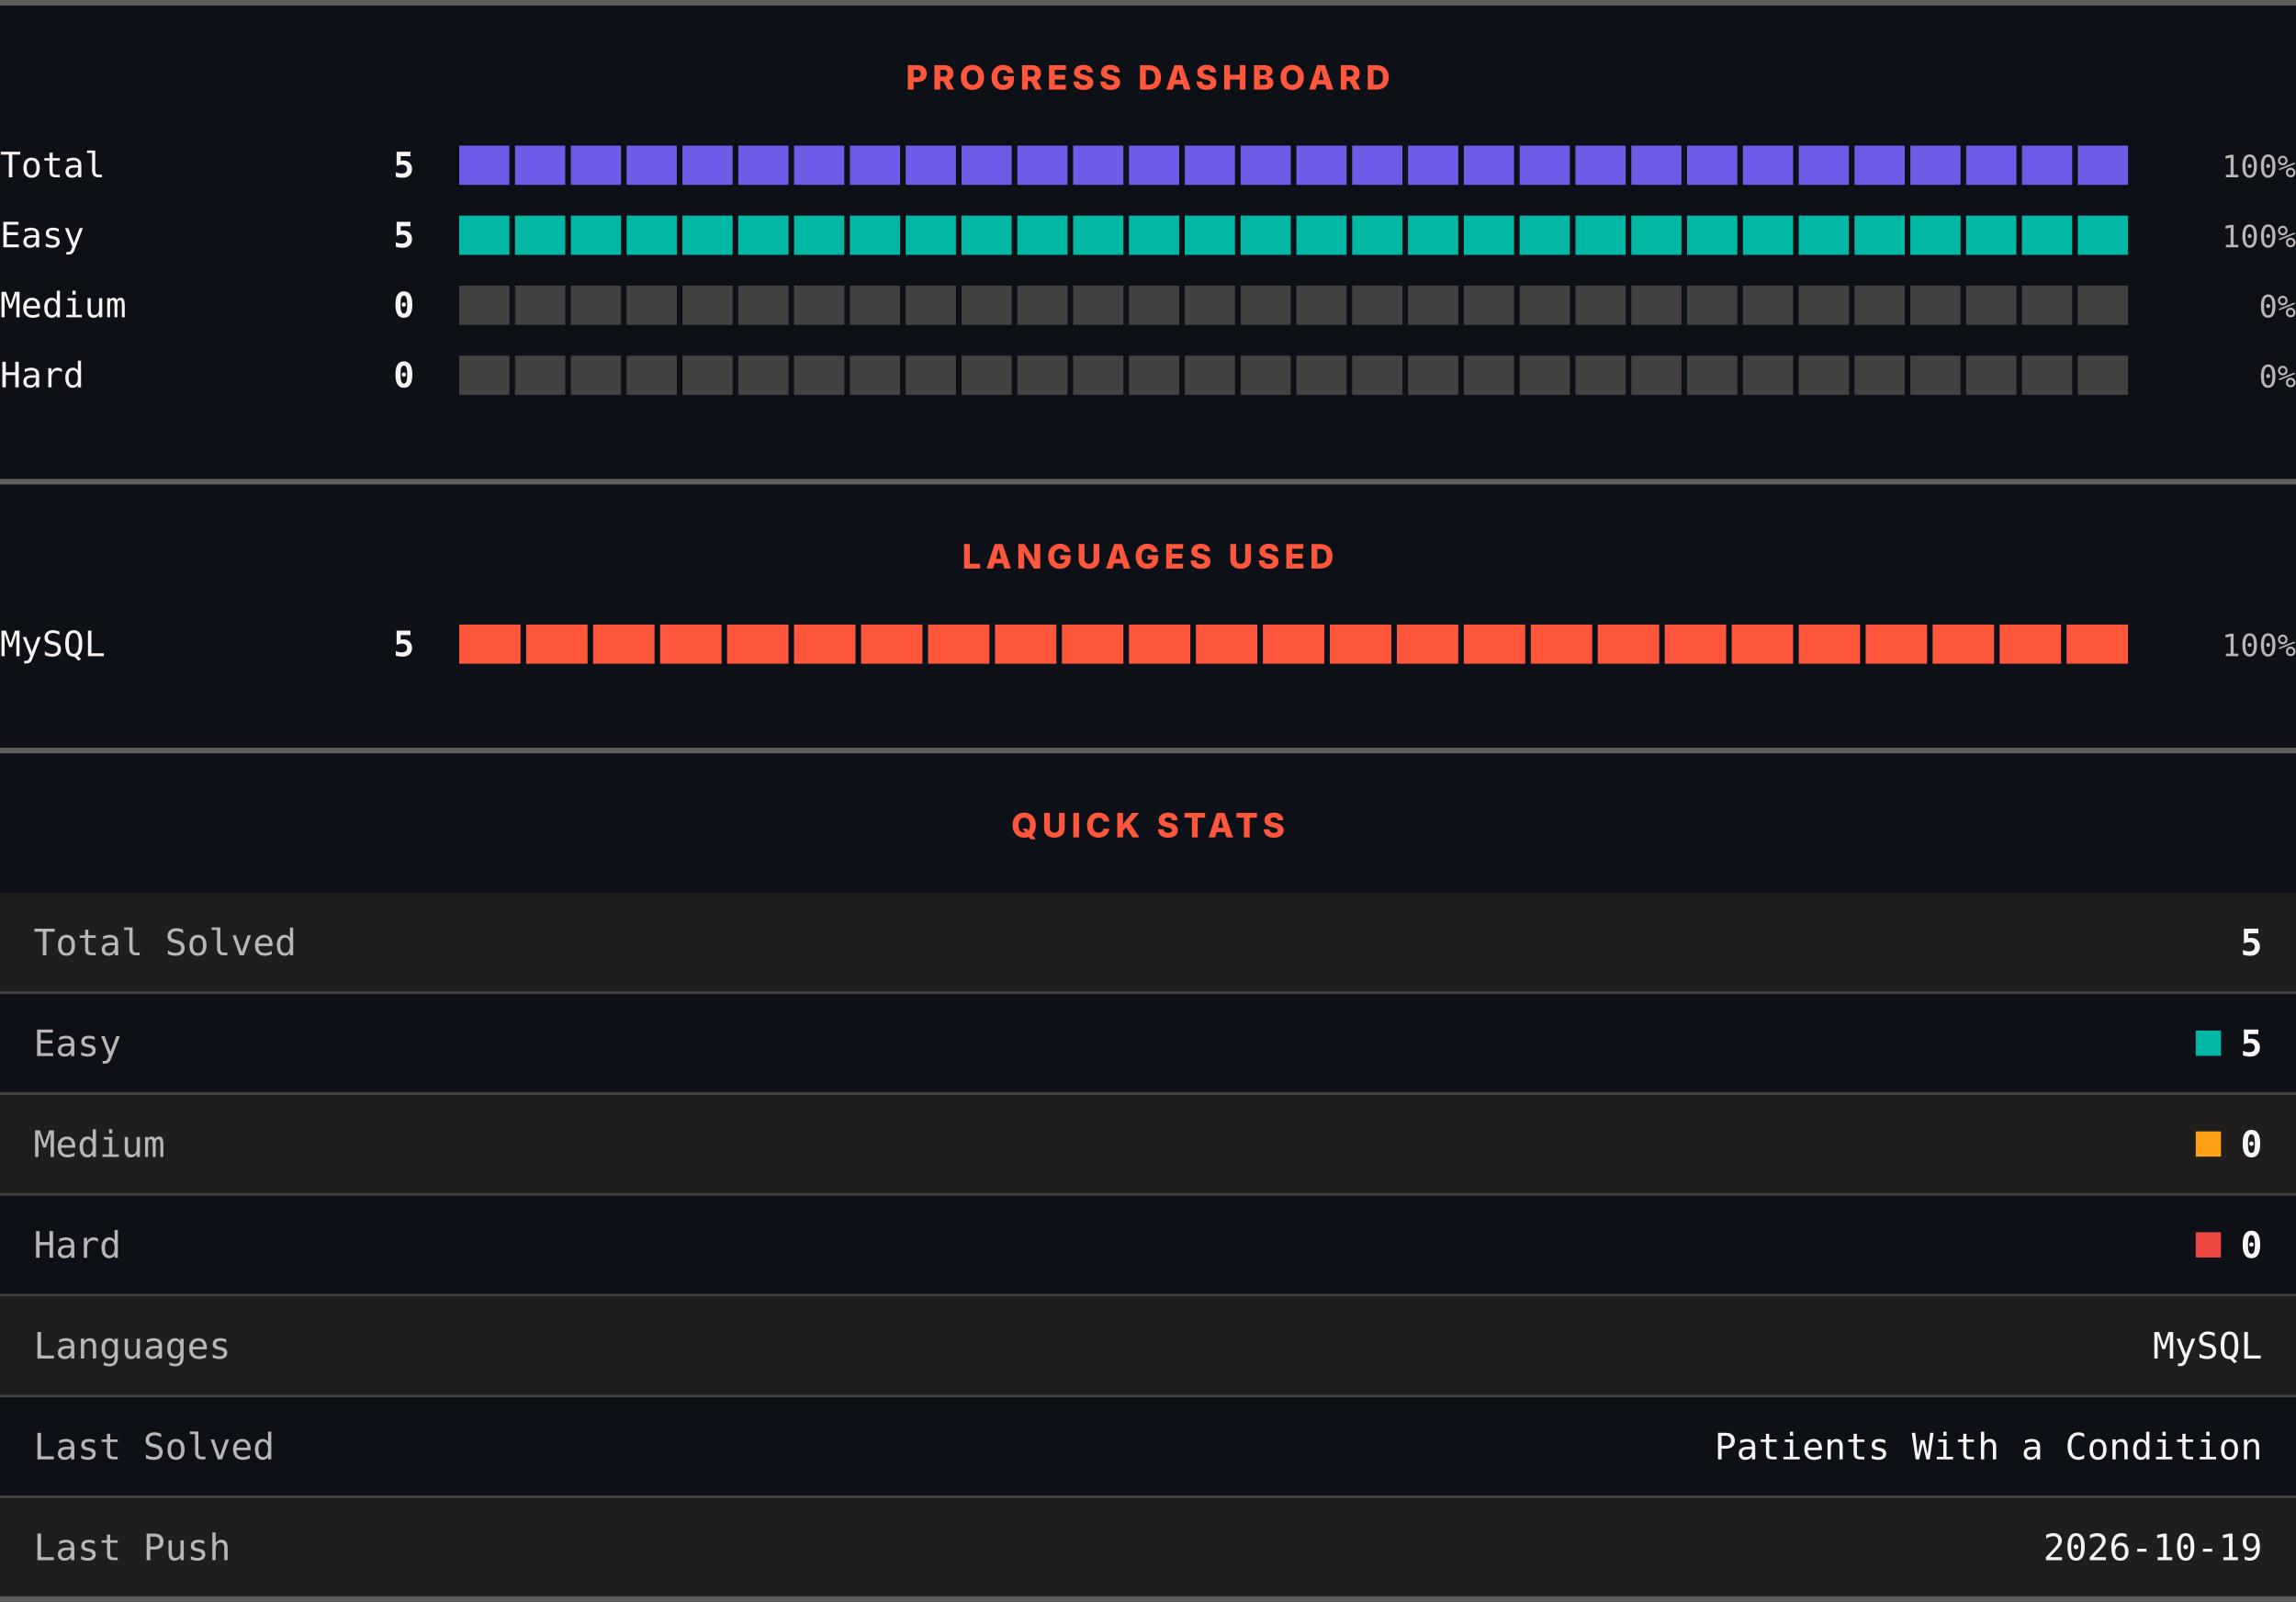
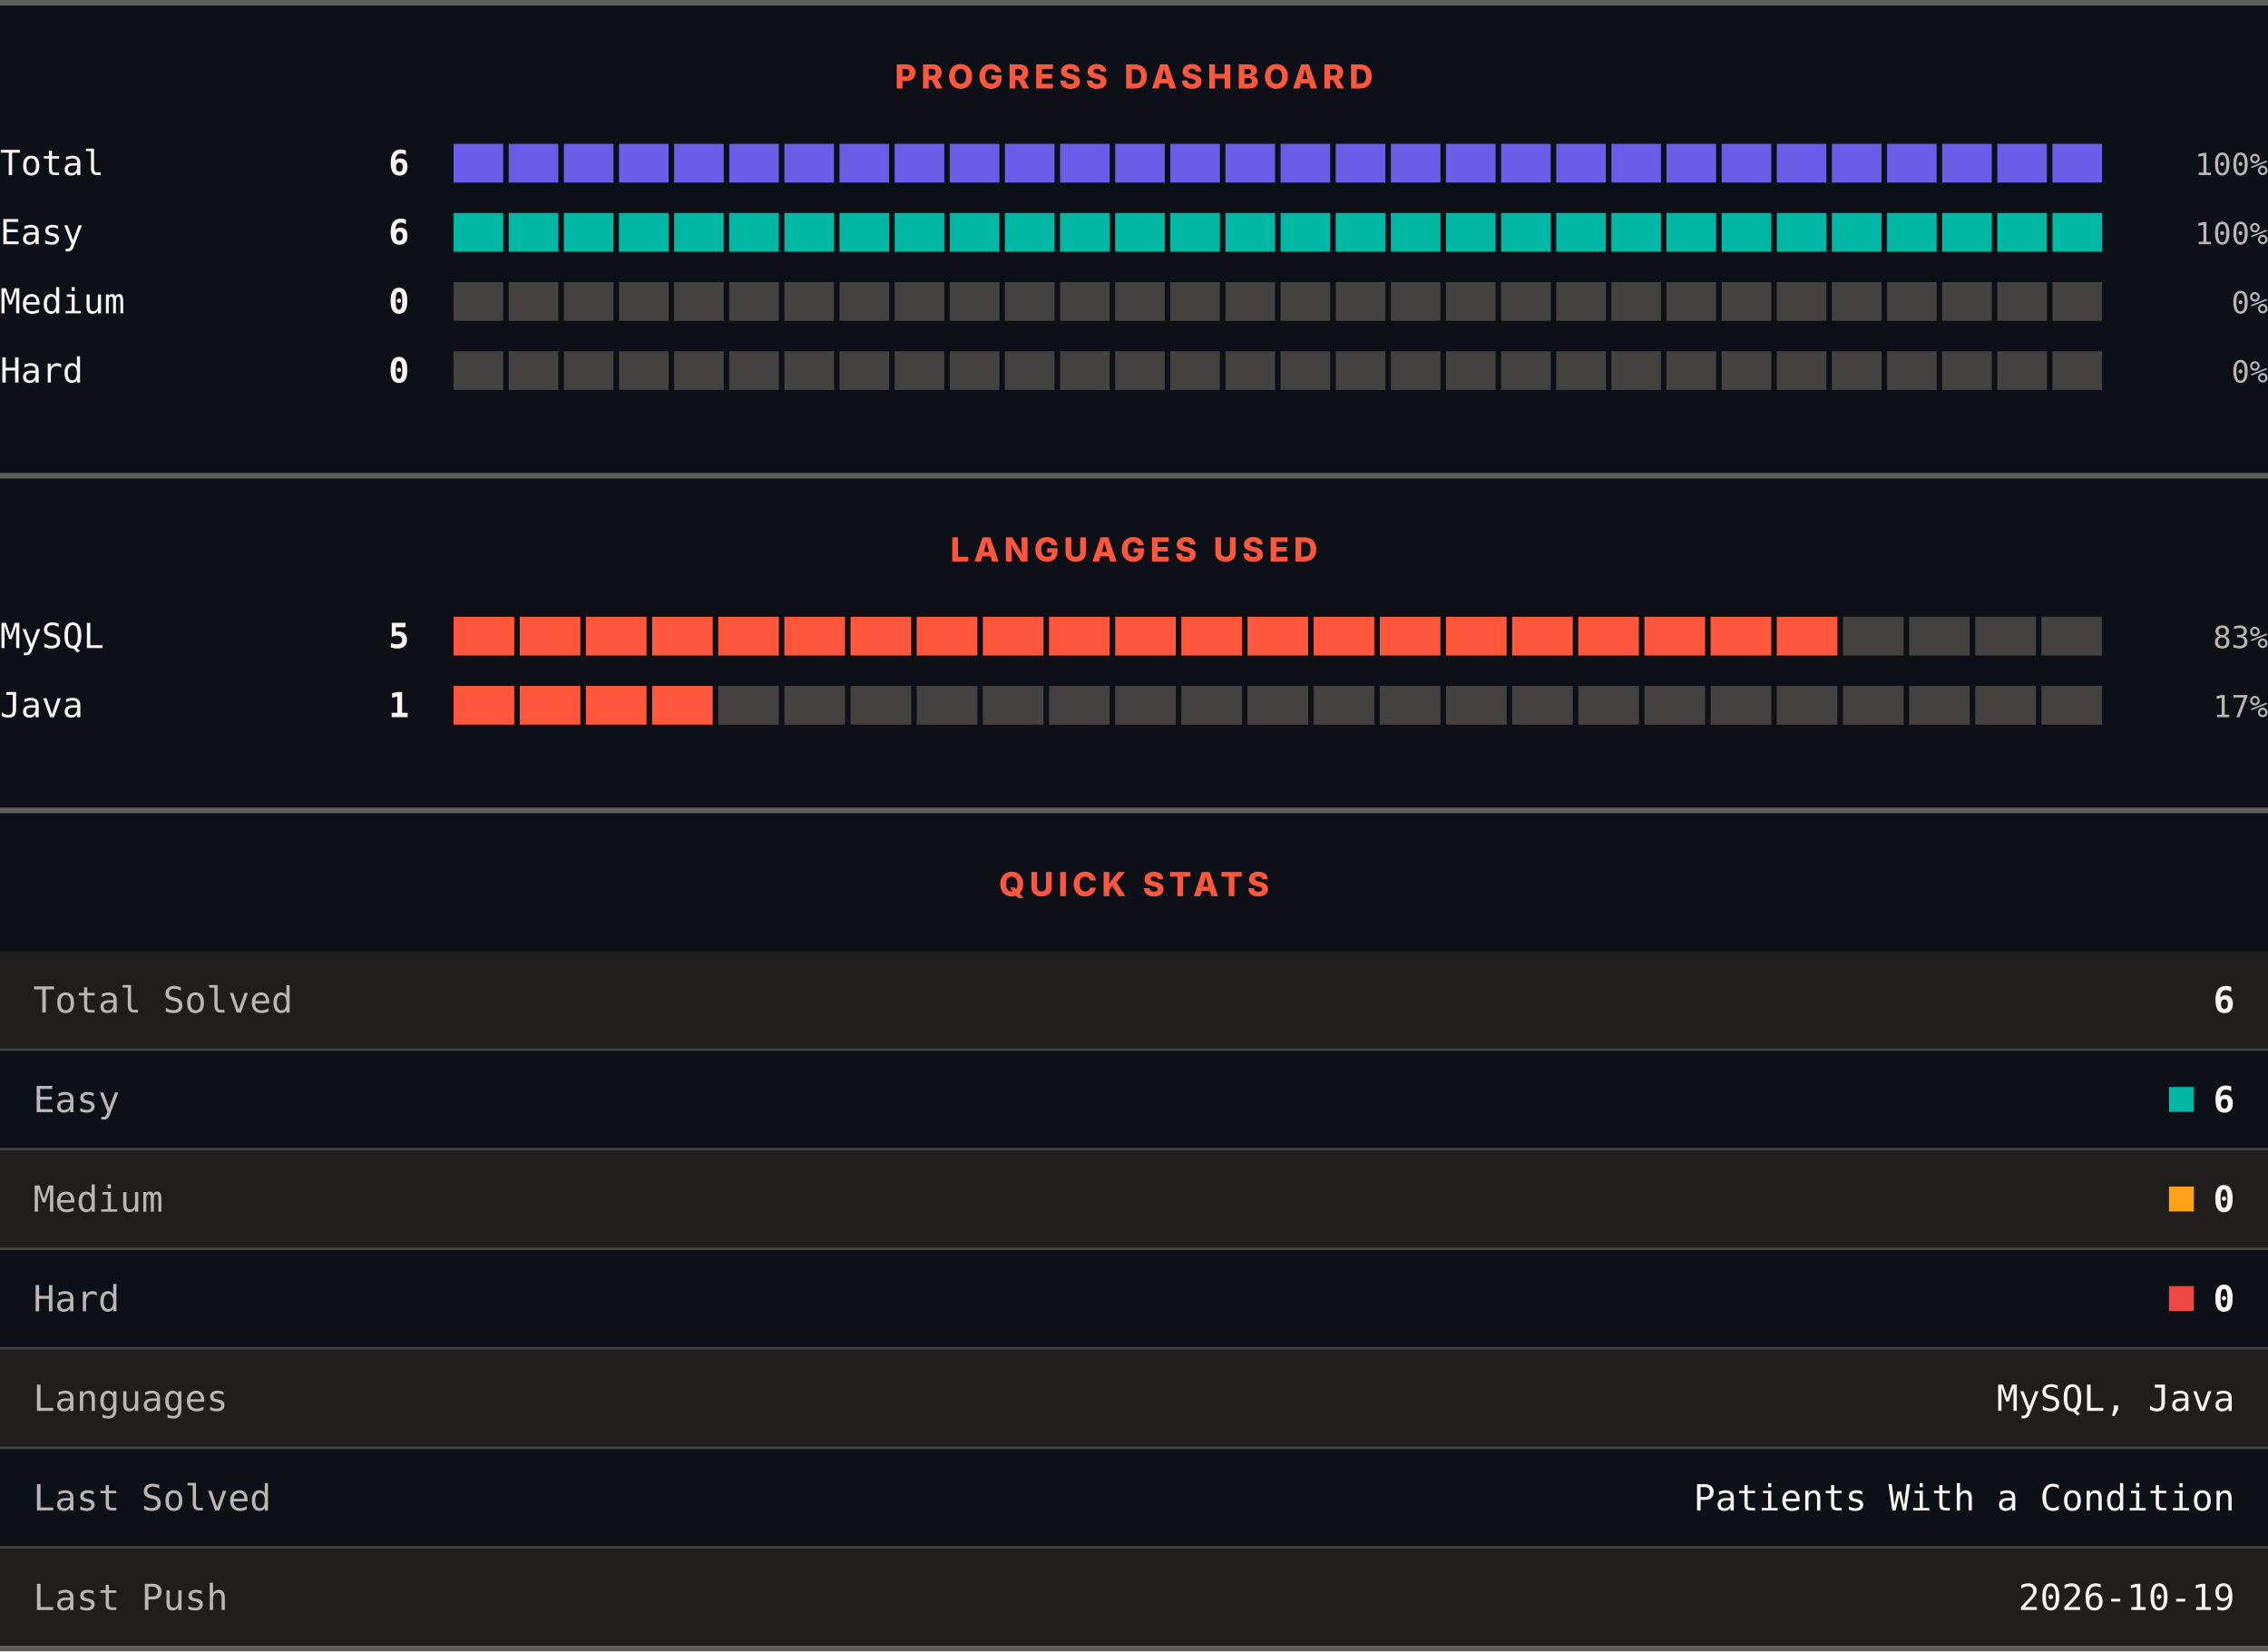
- <svg xmlns="http://www.w3.org/2000/svg" width="820" height="572" viewBox="0 0 820 572" role="img" aria-label="LeetCode progress, languages and quick stats">
-   <rect width="820" height="572" fill="#0d1117" />
+ <svg xmlns="http://www.w3.org/2000/svg" width="820" height="597" viewBox="0 0 820 597" role="img" aria-label="LeetCode progress, languages and quick stats">
+   <rect width="820" height="597" fill="#0d1117" />
  <rect x="0" y="0" width="820" height="2" fill="#605d5d" />
  <text x="410" y="32" text-anchor="middle" font-family="Archivo, system-ui, -apple-system, Segoe UI, sans-serif" font-size="12" font-weight="800" letter-spacing="1.68" fill="#ff563c">PROGRESS DASHBOARD</text>
  <text x="0" y="63.3" font-family="ui-monospace, SFMono-Regular, Menlo, Consolas, monospace" font-size="12.5" fill="#f8f4f4">Total</text>
-   <text x="148" y="63.3" text-anchor="end" font-family="ui-monospace, SFMono-Regular, Menlo, Consolas, monospace" font-size="12.5" font-weight="700" fill="#f8f4f4">5</text>
+   <text x="148" y="63.3" text-anchor="end" font-family="ui-monospace, SFMono-Regular, Menlo, Consolas, monospace" font-size="12.5" font-weight="700" fill="#f8f4f4">6</text>
  <rect x="164.00" y="52" width="17.93" height="14" fill="#6c5ce7" />
  <rect x="183.93" y="52" width="17.93" height="14" fill="#6c5ce7" />
  <rect x="203.87" y="52" width="17.93" height="14" fill="#6c5ce7" />
  <rect x="223.80" y="52" width="17.93" height="14" fill="#6c5ce7" />
  <rect x="243.73" y="52" width="17.93" height="14" fill="#6c5ce7" />
  <rect x="263.67" y="52" width="17.93" height="14" fill="#6c5ce7" />
  <rect x="283.60" y="52" width="17.93" height="14" fill="#6c5ce7" />
  <rect x="303.53" y="52" width="17.93" height="14" fill="#6c5ce7" />
  <rect x="323.47" y="52" width="17.93" height="14" fill="#6c5ce7" />
  <rect x="343.40" y="52" width="17.93" height="14" fill="#6c5ce7" />
  <rect x="363.33" y="52" width="17.93" height="14" fill="#6c5ce7" />
  <rect x="383.27" y="52" width="17.93" height="14" fill="#6c5ce7" />
  <rect x="403.20" y="52" width="17.93" height="14" fill="#6c5ce7" />
  <rect x="423.13" y="52" width="17.93" height="14" fill="#6c5ce7" />
  <rect x="443.07" y="52" width="17.93" height="14" fill="#6c5ce7" />
  <rect x="463.00" y="52" width="17.93" height="14" fill="#6c5ce7" />
  <rect x="482.93" y="52" width="17.93" height="14" fill="#6c5ce7" />
  <rect x="502.87" y="52" width="17.93" height="14" fill="#6c5ce7" />
  <rect x="522.80" y="52" width="17.93" height="14" fill="#6c5ce7" />
  <rect x="542.73" y="52" width="17.93" height="14" fill="#6c5ce7" />
  <rect x="562.67" y="52" width="17.93" height="14" fill="#6c5ce7" />
  <rect x="582.60" y="52" width="17.93" height="14" fill="#6c5ce7" />
  <rect x="602.53" y="52" width="17.93" height="14" fill="#6c5ce7" />
  <rect x="622.47" y="52" width="17.93" height="14" fill="#6c5ce7" />
  <rect x="642.40" y="52" width="17.93" height="14" fill="#6c5ce7" />
  <rect x="662.33" y="52" width="17.93" height="14" fill="#6c5ce7" />
  <rect x="682.27" y="52" width="17.93" height="14" fill="#6c5ce7" />
  <rect x="702.20" y="52" width="17.93" height="14" fill="#6c5ce7" />
  <rect x="722.13" y="52" width="17.93" height="14" fill="#6c5ce7" />
  <rect x="742.07" y="52" width="17.93" height="14" fill="#6c5ce7" />
  <text x="820" y="63.3" text-anchor="end" font-family="ui-monospace, SFMono-Regular, Menlo, Consolas, monospace" font-size="11" fill="#bab6b6">100%</text>
  <text x="0" y="88.3" font-family="ui-monospace, SFMono-Regular, Menlo, Consolas, monospace" font-size="12.5" fill="#f8f4f4">Easy</text>
-   <text x="148" y="88.3" text-anchor="end" font-family="ui-monospace, SFMono-Regular, Menlo, Consolas, monospace" font-size="12.5" font-weight="700" fill="#f8f4f4">5</text>
+   <text x="148" y="88.3" text-anchor="end" font-family="ui-monospace, SFMono-Regular, Menlo, Consolas, monospace" font-size="12.5" font-weight="700" fill="#f8f4f4">6</text>
  <rect x="164.00" y="77" width="17.93" height="14" fill="#00b8a3" />
  <rect x="183.93" y="77" width="17.93" height="14" fill="#00b8a3" />
  <rect x="203.87" y="77" width="17.93" height="14" fill="#00b8a3" />
  <rect x="223.80" y="77" width="17.93" height="14" fill="#00b8a3" />
  <rect x="243.73" y="77" width="17.93" height="14" fill="#00b8a3" />
  <rect x="263.67" y="77" width="17.93" height="14" fill="#00b8a3" />
  <rect x="283.60" y="77" width="17.93" height="14" fill="#00b8a3" />
  <rect x="303.53" y="77" width="17.93" height="14" fill="#00b8a3" />
  <rect x="323.47" y="77" width="17.93" height="14" fill="#00b8a3" />
  <rect x="343.40" y="77" width="17.93" height="14" fill="#00b8a3" />
  <rect x="363.33" y="77" width="17.93" height="14" fill="#00b8a3" />
  <rect x="383.27" y="77" width="17.93" height="14" fill="#00b8a3" />
  <rect x="403.20" y="77" width="17.93" height="14" fill="#00b8a3" />
  <rect x="423.13" y="77" width="17.93" height="14" fill="#00b8a3" />
  <rect x="443.07" y="77" width="17.93" height="14" fill="#00b8a3" />
  <rect x="463.00" y="77" width="17.93" height="14" fill="#00b8a3" />
  <rect x="482.93" y="77" width="17.93" height="14" fill="#00b8a3" />
  <rect x="502.87" y="77" width="17.93" height="14" fill="#00b8a3" />
  <rect x="522.80" y="77" width="17.93" height="14" fill="#00b8a3" />
  <rect x="542.73" y="77" width="17.93" height="14" fill="#00b8a3" />
  <rect x="562.67" y="77" width="17.93" height="14" fill="#00b8a3" />
  <rect x="582.60" y="77" width="17.93" height="14" fill="#00b8a3" />
  <rect x="602.53" y="77" width="17.93" height="14" fill="#00b8a3" />
  <rect x="622.47" y="77" width="17.93" height="14" fill="#00b8a3" />
  <rect x="642.40" y="77" width="17.93" height="14" fill="#00b8a3" />
  <rect x="662.33" y="77" width="17.93" height="14" fill="#00b8a3" />
  <rect x="682.27" y="77" width="17.93" height="14" fill="#00b8a3" />
  <rect x="702.20" y="77" width="17.93" height="14" fill="#00b8a3" />
  <rect x="722.13" y="77" width="17.93" height="14" fill="#00b8a3" />
  <rect x="742.07" y="77" width="17.93" height="14" fill="#00b8a3" />
  <text x="820" y="88.3" text-anchor="end" font-family="ui-monospace, SFMono-Regular, Menlo, Consolas, monospace" font-size="11" fill="#bab6b6">100%</text>
  <text x="0" y="113.3" font-family="ui-monospace, SFMono-Regular, Menlo, Consolas, monospace" font-size="12.5" fill="#f8f4f4">Medium</text>
  <text x="148" y="113.3" text-anchor="end" font-family="ui-monospace, SFMono-Regular, Menlo, Consolas, monospace" font-size="12.5" font-weight="700" fill="#f8f4f4">0</text>
  <rect x="164.00" y="102" width="17.93" height="14" fill="#444141" />
  <rect x="183.93" y="102" width="17.93" height="14" fill="#444141" />
  <rect x="203.87" y="102" width="17.93" height="14" fill="#444141" />
  <rect x="223.80" y="102" width="17.93" height="14" fill="#444141" />
  <rect x="243.73" y="102" width="17.93" height="14" fill="#444141" />
  <rect x="263.67" y="102" width="17.93" height="14" fill="#444141" />
  <rect x="283.60" y="102" width="17.93" height="14" fill="#444141" />
  <rect x="303.53" y="102" width="17.93" height="14" fill="#444141" />
  <rect x="323.47" y="102" width="17.93" height="14" fill="#444141" />
  <rect x="343.40" y="102" width="17.93" height="14" fill="#444141" />
  <rect x="363.33" y="102" width="17.93" height="14" fill="#444141" />
  <rect x="383.27" y="102" width="17.93" height="14" fill="#444141" />
  <rect x="403.20" y="102" width="17.93" height="14" fill="#444141" />
  <rect x="423.13" y="102" width="17.93" height="14" fill="#444141" />
  <rect x="443.07" y="102" width="17.93" height="14" fill="#444141" />
  <rect x="463.00" y="102" width="17.93" height="14" fill="#444141" />
  <rect x="482.93" y="102" width="17.93" height="14" fill="#444141" />
  <rect x="502.87" y="102" width="17.93" height="14" fill="#444141" />
  <rect x="522.80" y="102" width="17.93" height="14" fill="#444141" />
  <rect x="542.73" y="102" width="17.93" height="14" fill="#444141" />
  <rect x="562.67" y="102" width="17.93" height="14" fill="#444141" />
  <rect x="582.60" y="102" width="17.93" height="14" fill="#444141" />
  <rect x="602.53" y="102" width="17.93" height="14" fill="#444141" />
  <rect x="622.47" y="102" width="17.93" height="14" fill="#444141" />
  <rect x="642.40" y="102" width="17.93" height="14" fill="#444141" />
  <rect x="662.33" y="102" width="17.93" height="14" fill="#444141" />
  <rect x="682.27" y="102" width="17.93" height="14" fill="#444141" />
  <rect x="702.20" y="102" width="17.93" height="14" fill="#444141" />
  <rect x="722.13" y="102" width="17.93" height="14" fill="#444141" />
  <rect x="742.07" y="102" width="17.93" height="14" fill="#444141" />
  <text x="820" y="113.3" text-anchor="end" font-family="ui-monospace, SFMono-Regular, Menlo, Consolas, monospace" font-size="11" fill="#bab6b6">0%</text>
  <text x="0" y="138.3" font-family="ui-monospace, SFMono-Regular, Menlo, Consolas, monospace" font-size="12.5" fill="#f8f4f4">Hard</text>
  <text x="148" y="138.3" text-anchor="end" font-family="ui-monospace, SFMono-Regular, Menlo, Consolas, monospace" font-size="12.5" font-weight="700" fill="#f8f4f4">0</text>
  <rect x="164.00" y="127" width="17.93" height="14" fill="#444141" />
  <rect x="183.93" y="127" width="17.93" height="14" fill="#444141" />
  <rect x="203.87" y="127" width="17.93" height="14" fill="#444141" />
  <rect x="223.80" y="127" width="17.93" height="14" fill="#444141" />
  <rect x="243.73" y="127" width="17.93" height="14" fill="#444141" />
  <rect x="263.67" y="127" width="17.93" height="14" fill="#444141" />
  <rect x="283.60" y="127" width="17.93" height="14" fill="#444141" />
  <rect x="303.53" y="127" width="17.93" height="14" fill="#444141" />
  <rect x="323.47" y="127" width="17.93" height="14" fill="#444141" />
  <rect x="343.40" y="127" width="17.93" height="14" fill="#444141" />
  <rect x="363.33" y="127" width="17.93" height="14" fill="#444141" />
  <rect x="383.27" y="127" width="17.93" height="14" fill="#444141" />
  <rect x="403.20" y="127" width="17.93" height="14" fill="#444141" />
  <rect x="423.13" y="127" width="17.93" height="14" fill="#444141" />
  <rect x="443.07" y="127" width="17.93" height="14" fill="#444141" />
  <rect x="463.00" y="127" width="17.93" height="14" fill="#444141" />
  <rect x="482.93" y="127" width="17.93" height="14" fill="#444141" />
  <rect x="502.87" y="127" width="17.93" height="14" fill="#444141" />
  <rect x="522.80" y="127" width="17.93" height="14" fill="#444141" />
  <rect x="542.73" y="127" width="17.93" height="14" fill="#444141" />
  <rect x="562.67" y="127" width="17.93" height="14" fill="#444141" />
  <rect x="582.60" y="127" width="17.93" height="14" fill="#444141" />
  <rect x="602.53" y="127" width="17.93" height="14" fill="#444141" />
  <rect x="622.47" y="127" width="17.93" height="14" fill="#444141" />
  <rect x="642.40" y="127" width="17.93" height="14" fill="#444141" />
  <rect x="662.33" y="127" width="17.93" height="14" fill="#444141" />
  <rect x="682.27" y="127" width="17.93" height="14" fill="#444141" />
  <rect x="702.20" y="127" width="17.93" height="14" fill="#444141" />
  <rect x="722.13" y="127" width="17.93" height="14" fill="#444141" />
  <rect x="742.07" y="127" width="17.93" height="14" fill="#444141" />
  <text x="820" y="138.3" text-anchor="end" font-family="ui-monospace, SFMono-Regular, Menlo, Consolas, monospace" font-size="11" fill="#bab6b6">0%</text>
  <rect x="0" y="171" width="820" height="2" fill="#605d5d" />
  <text x="410" y="203" text-anchor="middle" font-family="Archivo, system-ui, -apple-system, Segoe UI, sans-serif" font-size="12" font-weight="800" letter-spacing="1.68" fill="#ff563c">LANGUAGES USED</text>
  <text x="0" y="234.3" font-family="ui-monospace, SFMono-Regular, Menlo, Consolas, monospace" font-size="12.5" fill="#f8f4f4">MySQL</text>
  <text x="148" y="234.3" text-anchor="end" font-family="ui-monospace, SFMono-Regular, Menlo, Consolas, monospace" font-size="12.5" font-weight="700" fill="#f8f4f4">5</text>
  <rect x="164.00" y="223" width="21.92" height="14" fill="#ff563c" />
  <rect x="187.92" y="223" width="21.92" height="14" fill="#ff563c" />
  <rect x="211.84" y="223" width="21.92" height="14" fill="#ff563c" />
  <rect x="235.76" y="223" width="21.92" height="14" fill="#ff563c" />
  <rect x="259.68" y="223" width="21.92" height="14" fill="#ff563c" />
  <rect x="283.60" y="223" width="21.92" height="14" fill="#ff563c" />
  <rect x="307.52" y="223" width="21.92" height="14" fill="#ff563c" />
  <rect x="331.44" y="223" width="21.92" height="14" fill="#ff563c" />
  <rect x="355.36" y="223" width="21.92" height="14" fill="#ff563c" />
  <rect x="379.28" y="223" width="21.92" height="14" fill="#ff563c" />
  <rect x="403.20" y="223" width="21.92" height="14" fill="#ff563c" />
  <rect x="427.12" y="223" width="21.92" height="14" fill="#ff563c" />
  <rect x="451.04" y="223" width="21.92" height="14" fill="#ff563c" />
  <rect x="474.96" y="223" width="21.92" height="14" fill="#ff563c" />
  <rect x="498.88" y="223" width="21.92" height="14" fill="#ff563c" />
  <rect x="522.80" y="223" width="21.92" height="14" fill="#ff563c" />
  <rect x="546.72" y="223" width="21.92" height="14" fill="#ff563c" />
  <rect x="570.64" y="223" width="21.92" height="14" fill="#ff563c" />
  <rect x="594.56" y="223" width="21.92" height="14" fill="#ff563c" />
  <rect x="618.48" y="223" width="21.92" height="14" fill="#ff563c" />
  <rect x="642.40" y="223" width="21.92" height="14" fill="#ff563c" />
-   <rect x="666.32" y="223" width="21.92" height="14" fill="#ff563c" />
-   <rect x="690.24" y="223" width="21.92" height="14" fill="#ff563c" />
-   <rect x="714.16" y="223" width="21.92" height="14" fill="#ff563c" />
-   <rect x="738.08" y="223" width="21.92" height="14" fill="#ff563c" />
-   <text x="820" y="234.3" text-anchor="end" font-family="ui-monospace, SFMono-Regular, Menlo, Consolas, monospace" font-size="11" fill="#bab6b6">100%</text>
-   <rect x="0" y="267" width="820" height="2" fill="#605d5d" />
-   <text x="410" y="299" text-anchor="middle" font-family="Archivo, system-ui, -apple-system, Segoe UI, sans-serif" font-size="12" font-weight="800" letter-spacing="1.68" fill="#ff563c">QUICK STATS</text>
-   <rect x="0" y="319" width="820" height="35" fill="#201e1d" />
-   <text x="12" y="341.1" font-family="ui-monospace, SFMono-Regular, Menlo, Consolas, monospace" font-size="13" fill="#bab6b6">Total Solved</text>
-   <text x="808" y="341.1" text-anchor="end" font-family="ui-monospace, SFMono-Regular, Menlo, Consolas, monospace" font-size="13" font-weight="700" fill="#f8f4f4">5</text>
-   <rect x="0" y="354" width="820" height="1" fill="#444141" />
-   <rect x="0" y="355" width="820" height="35" fill="#0d1117" />
-   <text x="12" y="377.1" font-family="ui-monospace, SFMono-Regular, Menlo, Consolas, monospace" font-size="13" fill="#bab6b6">Easy</text>
-   <rect x="784.2" y="368" width="9" height="9" fill="#00b8a3" />
-   <text x="808" y="377.1" text-anchor="end" font-family="ui-monospace, SFMono-Regular, Menlo, Consolas, monospace" font-size="13" font-weight="700" fill="#f8f4f4">5</text>
-   <rect x="0" y="390" width="820" height="1" fill="#444141" />
-   <rect x="0" y="391" width="820" height="35" fill="#201e1d" />
-   <text x="12" y="413.1" font-family="ui-monospace, SFMono-Regular, Menlo, Consolas, monospace" font-size="13" fill="#bab6b6">Medium</text>
-   <rect x="784.2" y="404" width="9" height="9" fill="#ffa116" />
-   <text x="808" y="413.1" text-anchor="end" font-family="ui-monospace, SFMono-Regular, Menlo, Consolas, monospace" font-size="13" font-weight="700" fill="#f8f4f4">0</text>
-   <rect x="0" y="426" width="820" height="1" fill="#444141" />
-   <rect x="0" y="427" width="820" height="35" fill="#0d1117" />
-   <text x="12" y="449.1" font-family="ui-monospace, SFMono-Regular, Menlo, Consolas, monospace" font-size="13" fill="#bab6b6">Hard</text>
-   <rect x="784.2" y="440" width="9" height="9" fill="#ef4743" />
-   <text x="808" y="449.1" text-anchor="end" font-family="ui-monospace, SFMono-Regular, Menlo, Consolas, monospace" font-size="13" font-weight="700" fill="#f8f4f4">0</text>
-   <rect x="0" y="462" width="820" height="1" fill="#444141" />
-   <rect x="0" y="463" width="820" height="35" fill="#201e1d" />
-   <text x="12" y="485.1" font-family="ui-monospace, SFMono-Regular, Menlo, Consolas, monospace" font-size="13" fill="#bab6b6">Languages</text>
-   <text x="808" y="485.1" text-anchor="end" font-family="ui-monospace, SFMono-Regular, Menlo, Consolas, monospace" font-size="13" fill="#f8f4f4">MySQL</text>
-   <rect x="0" y="498" width="820" height="1" fill="#444141" />
-   <rect x="0" y="499" width="820" height="35" fill="#0d1117" />
-   <text x="12" y="521.1" font-family="ui-monospace, SFMono-Regular, Menlo, Consolas, monospace" font-size="13" fill="#bab6b6">Last Solved</text>
-   <text x="808" y="521.1" text-anchor="end" font-family="ui-monospace, SFMono-Regular, Menlo, Consolas, monospace" font-size="13" fill="#f8f4f4">Patients With a Condition</text>
-   <rect x="0" y="534" width="820" height="1" fill="#444141" />
-   <rect x="0" y="535" width="820" height="35" fill="#201e1d" />
-   <text x="12" y="557.1" font-family="ui-monospace, SFMono-Regular, Menlo, Consolas, monospace" font-size="13" fill="#bab6b6">Last Push</text>
-   <text x="808" y="557.1" text-anchor="end" font-family="ui-monospace, SFMono-Regular, Menlo, Consolas, monospace" font-size="13" fill="#f8f4f4">2026-10-19</text>
-   <rect x="0" y="570" width="820" height="2" fill="#605d5d" />
+   <rect x="666.32" y="223" width="21.92" height="14" fill="#444141" />
+   <rect x="690.24" y="223" width="21.92" height="14" fill="#444141" />
+   <rect x="714.16" y="223" width="21.92" height="14" fill="#444141" />
+   <rect x="738.08" y="223" width="21.92" height="14" fill="#444141" />
+   <text x="820" y="234.3" text-anchor="end" font-family="ui-monospace, SFMono-Regular, Menlo, Consolas, monospace" font-size="11" fill="#bab6b6">83%</text>
+   <text x="0" y="259.3" font-family="ui-monospace, SFMono-Regular, Menlo, Consolas, monospace" font-size="12.5" fill="#f8f4f4">Java</text>
+   <text x="148" y="259.3" text-anchor="end" font-family="ui-monospace, SFMono-Regular, Menlo, Consolas, monospace" font-size="12.5" font-weight="700" fill="#f8f4f4">1</text>
+   <rect x="164.00" y="248" width="21.92" height="14" fill="#ff563c" />
+   <rect x="187.92" y="248" width="21.92" height="14" fill="#ff563c" />
+   <rect x="211.84" y="248" width="21.92" height="14" fill="#ff563c" />
+   <rect x="235.76" y="248" width="21.92" height="14" fill="#ff563c" />
+   <rect x="259.68" y="248" width="21.92" height="14" fill="#444141" />
+   <rect x="283.60" y="248" width="21.92" height="14" fill="#444141" />
+   <rect x="307.52" y="248" width="21.92" height="14" fill="#444141" />
+   <rect x="331.44" y="248" width="21.92" height="14" fill="#444141" />
+   <rect x="355.36" y="248" width="21.92" height="14" fill="#444141" />
+   <rect x="379.28" y="248" width="21.92" height="14" fill="#444141" />
+   <rect x="403.20" y="248" width="21.92" height="14" fill="#444141" />
+   <rect x="427.12" y="248" width="21.92" height="14" fill="#444141" />
+   <rect x="451.04" y="248" width="21.92" height="14" fill="#444141" />
+   <rect x="474.96" y="248" width="21.92" height="14" fill="#444141" />
+   <rect x="498.88" y="248" width="21.92" height="14" fill="#444141" />
+   <rect x="522.80" y="248" width="21.92" height="14" fill="#444141" />
+   <rect x="546.72" y="248" width="21.92" height="14" fill="#444141" />
+   <rect x="570.64" y="248" width="21.92" height="14" fill="#444141" />
+   <rect x="594.56" y="248" width="21.92" height="14" fill="#444141" />
+   <rect x="618.48" y="248" width="21.92" height="14" fill="#444141" />
+   <rect x="642.40" y="248" width="21.92" height="14" fill="#444141" />
+   <rect x="666.32" y="248" width="21.92" height="14" fill="#444141" />
+   <rect x="690.24" y="248" width="21.92" height="14" fill="#444141" />
+   <rect x="714.16" y="248" width="21.92" height="14" fill="#444141" />
+   <rect x="738.08" y="248" width="21.92" height="14" fill="#444141" />
+   <text x="820" y="259.3" text-anchor="end" font-family="ui-monospace, SFMono-Regular, Menlo, Consolas, monospace" font-size="11" fill="#bab6b6">17%</text>
+   <rect x="0" y="292" width="820" height="2" fill="#605d5d" />
+   <text x="410" y="324" text-anchor="middle" font-family="Archivo, system-ui, -apple-system, Segoe UI, sans-serif" font-size="12" font-weight="800" letter-spacing="1.68" fill="#ff563c">QUICK STATS</text>
+   <rect x="0" y="344" width="820" height="35" fill="#201e1d" />
+   <text x="12" y="366.1" font-family="ui-monospace, SFMono-Regular, Menlo, Consolas, monospace" font-size="13" fill="#bab6b6">Total Solved</text>
+   <text x="808" y="366.1" text-anchor="end" font-family="ui-monospace, SFMono-Regular, Menlo, Consolas, monospace" font-size="13" font-weight="700" fill="#f8f4f4">6</text>
+   <rect x="0" y="379" width="820" height="1" fill="#444141" />
+   <rect x="0" y="380" width="820" height="35" fill="#0d1117" />
+   <text x="12" y="402.1" font-family="ui-monospace, SFMono-Regular, Menlo, Consolas, monospace" font-size="13" fill="#bab6b6">Easy</text>
+   <rect x="784.2" y="393" width="9" height="9" fill="#00b8a3" />
+   <text x="808" y="402.1" text-anchor="end" font-family="ui-monospace, SFMono-Regular, Menlo, Consolas, monospace" font-size="13" font-weight="700" fill="#f8f4f4">6</text>
+   <rect x="0" y="415" width="820" height="1" fill="#444141" />
+   <rect x="0" y="416" width="820" height="35" fill="#201e1d" />
+   <text x="12" y="438.1" font-family="ui-monospace, SFMono-Regular, Menlo, Consolas, monospace" font-size="13" fill="#bab6b6">Medium</text>
+   <rect x="784.2" y="429" width="9" height="9" fill="#ffa116" />
+   <text x="808" y="438.1" text-anchor="end" font-family="ui-monospace, SFMono-Regular, Menlo, Consolas, monospace" font-size="13" font-weight="700" fill="#f8f4f4">0</text>
+   <rect x="0" y="451" width="820" height="1" fill="#444141" />
+   <rect x="0" y="452" width="820" height="35" fill="#0d1117" />
+   <text x="12" y="474.1" font-family="ui-monospace, SFMono-Regular, Menlo, Consolas, monospace" font-size="13" fill="#bab6b6">Hard</text>
+   <rect x="784.2" y="465" width="9" height="9" fill="#ef4743" />
+   <text x="808" y="474.1" text-anchor="end" font-family="ui-monospace, SFMono-Regular, Menlo, Consolas, monospace" font-size="13" font-weight="700" fill="#f8f4f4">0</text>
+   <rect x="0" y="487" width="820" height="1" fill="#444141" />
+   <rect x="0" y="488" width="820" height="35" fill="#201e1d" />
+   <text x="12" y="510.1" font-family="ui-monospace, SFMono-Regular, Menlo, Consolas, monospace" font-size="13" fill="#bab6b6">Languages</text>
+   <text x="808" y="510.1" text-anchor="end" font-family="ui-monospace, SFMono-Regular, Menlo, Consolas, monospace" font-size="13" fill="#f8f4f4">MySQL, Java</text>
+   <rect x="0" y="523" width="820" height="1" fill="#444141" />
+   <rect x="0" y="524" width="820" height="35" fill="#0d1117" />
+   <text x="12" y="546.1" font-family="ui-monospace, SFMono-Regular, Menlo, Consolas, monospace" font-size="13" fill="#bab6b6">Last Solved</text>
+   <text x="808" y="546.1" text-anchor="end" font-family="ui-monospace, SFMono-Regular, Menlo, Consolas, monospace" font-size="13" fill="#f8f4f4">Patients With a Condition</text>
+   <rect x="0" y="559" width="820" height="1" fill="#444141" />
+   <rect x="0" y="560" width="820" height="35" fill="#201e1d" />
+   <text x="12" y="582.1" font-family="ui-monospace, SFMono-Regular, Menlo, Consolas, monospace" font-size="13" fill="#bab6b6">Last Push</text>
+   <text x="808" y="582.1" text-anchor="end" font-family="ui-monospace, SFMono-Regular, Menlo, Consolas, monospace" font-size="13" fill="#f8f4f4">2026-10-19</text>
+   <rect x="0" y="595" width="820" height="2" fill="#605d5d" />
</svg>
